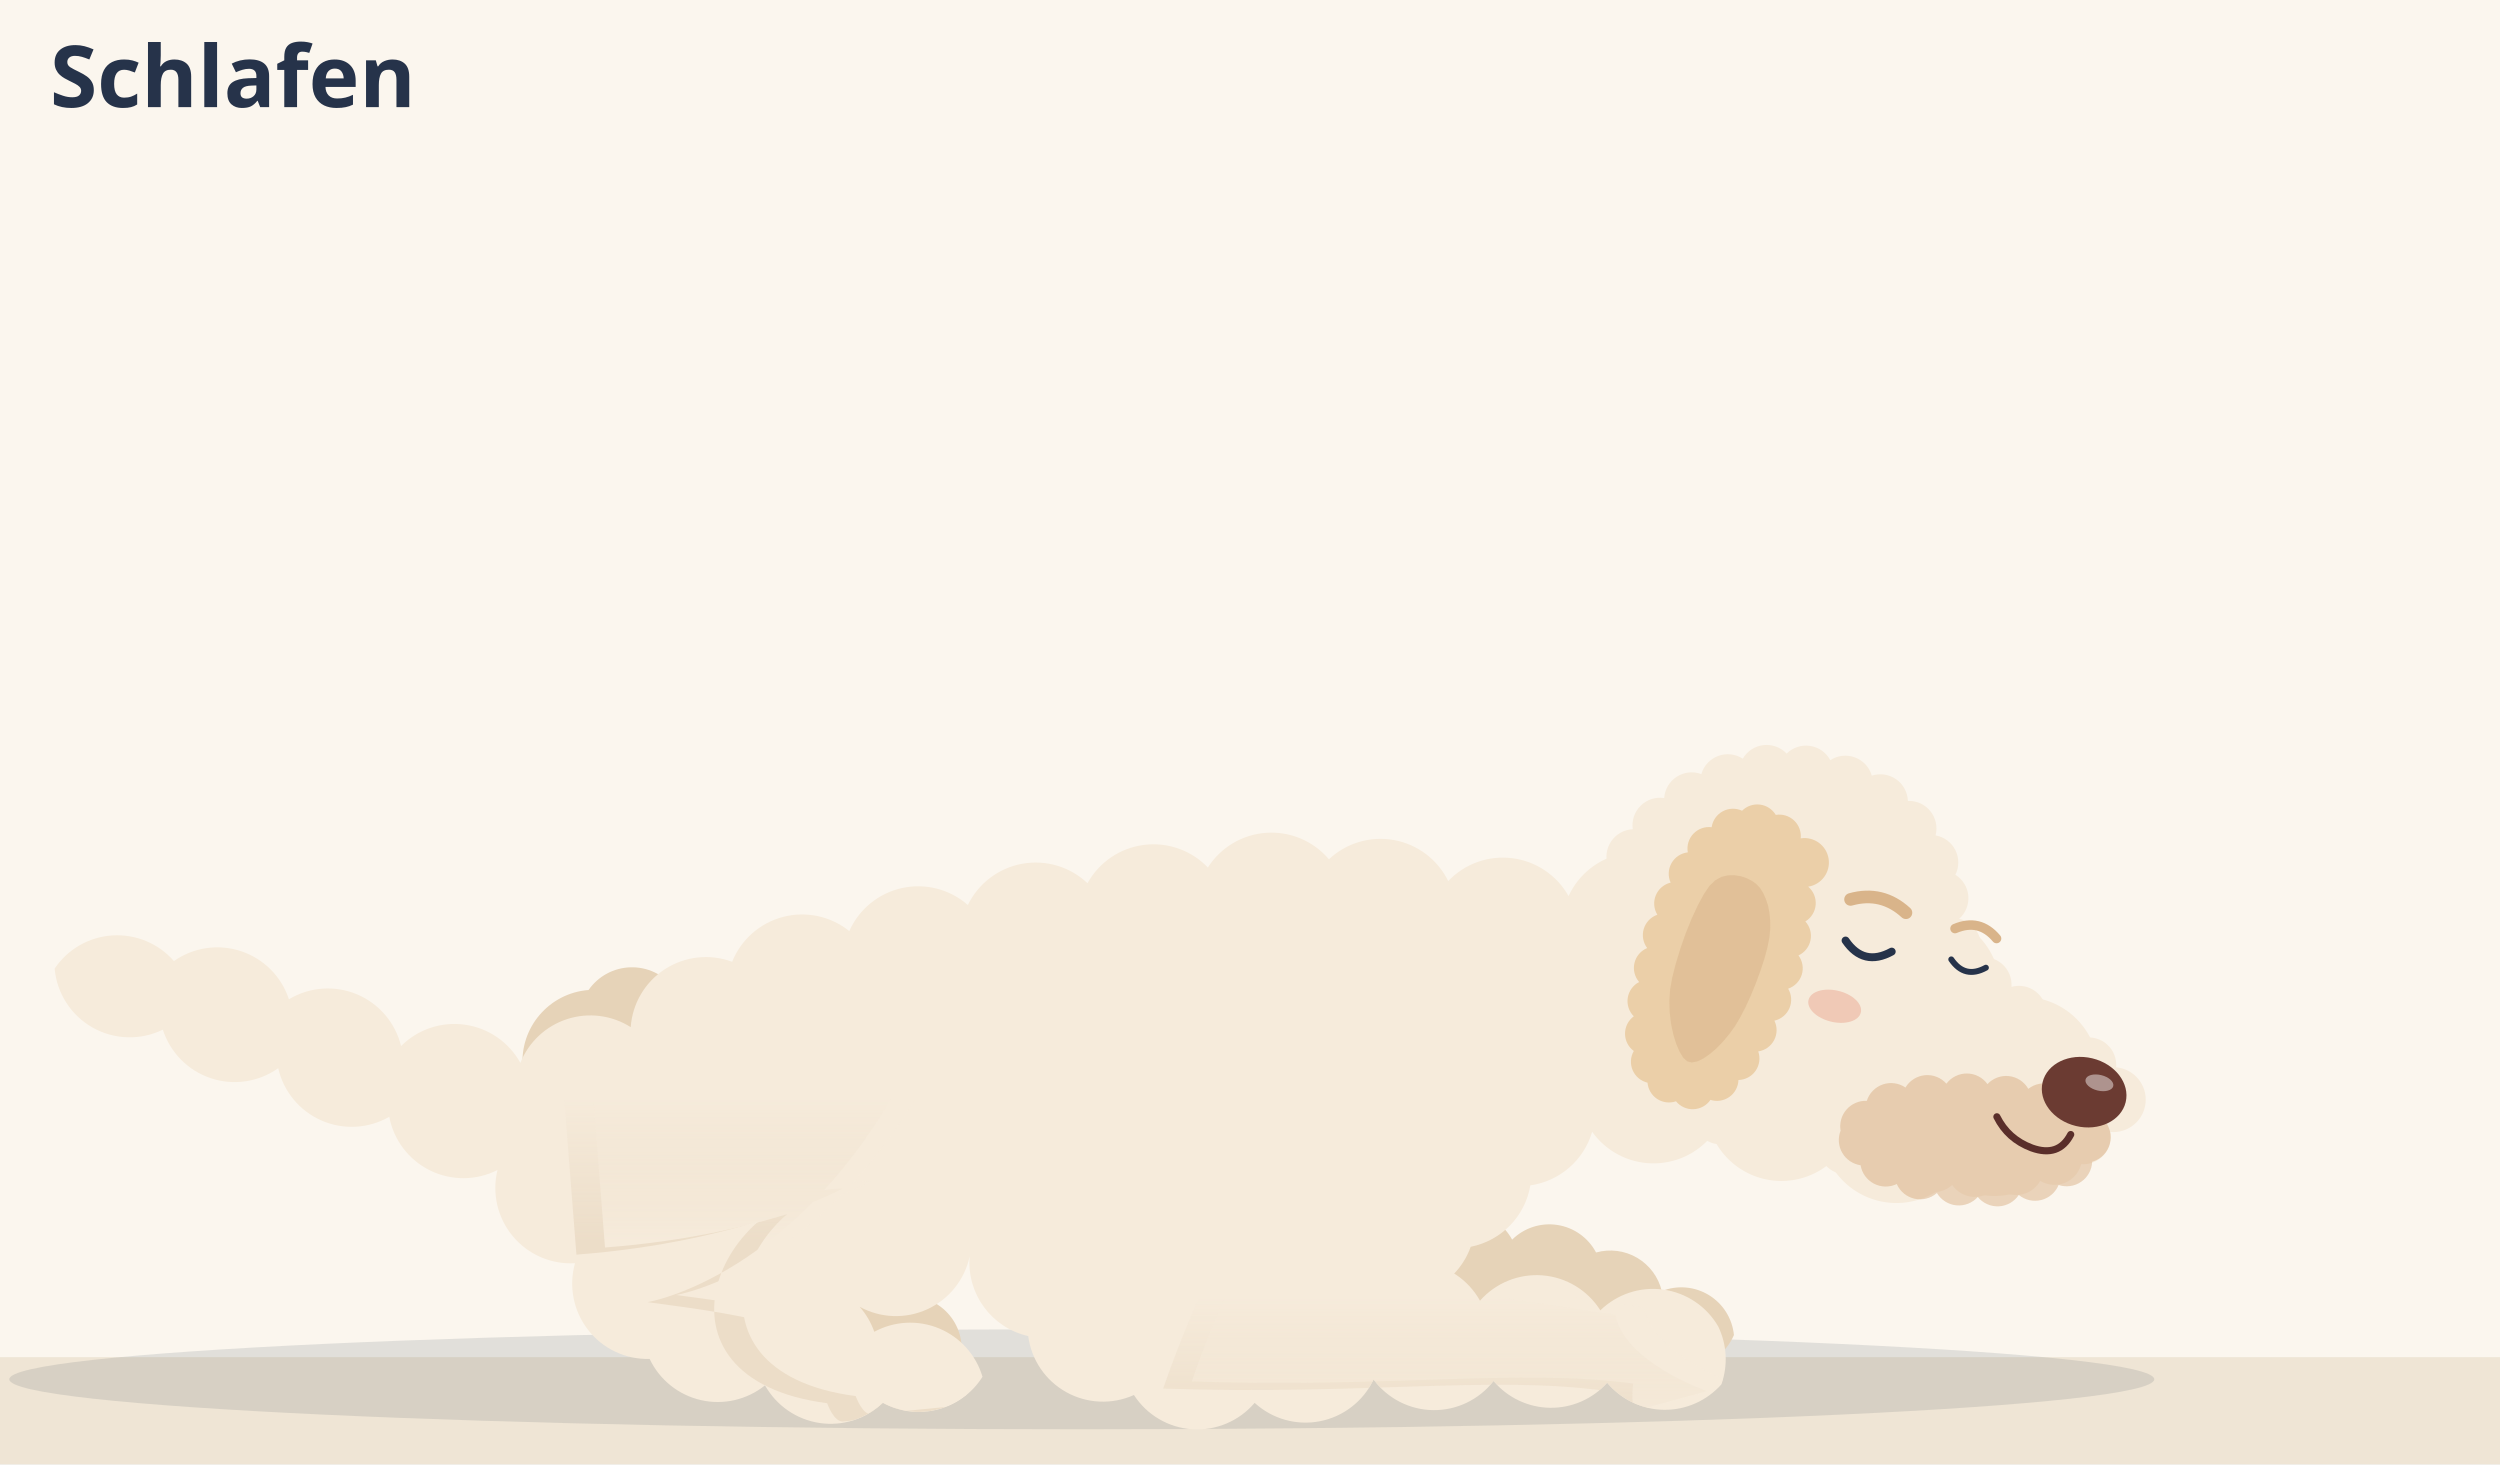
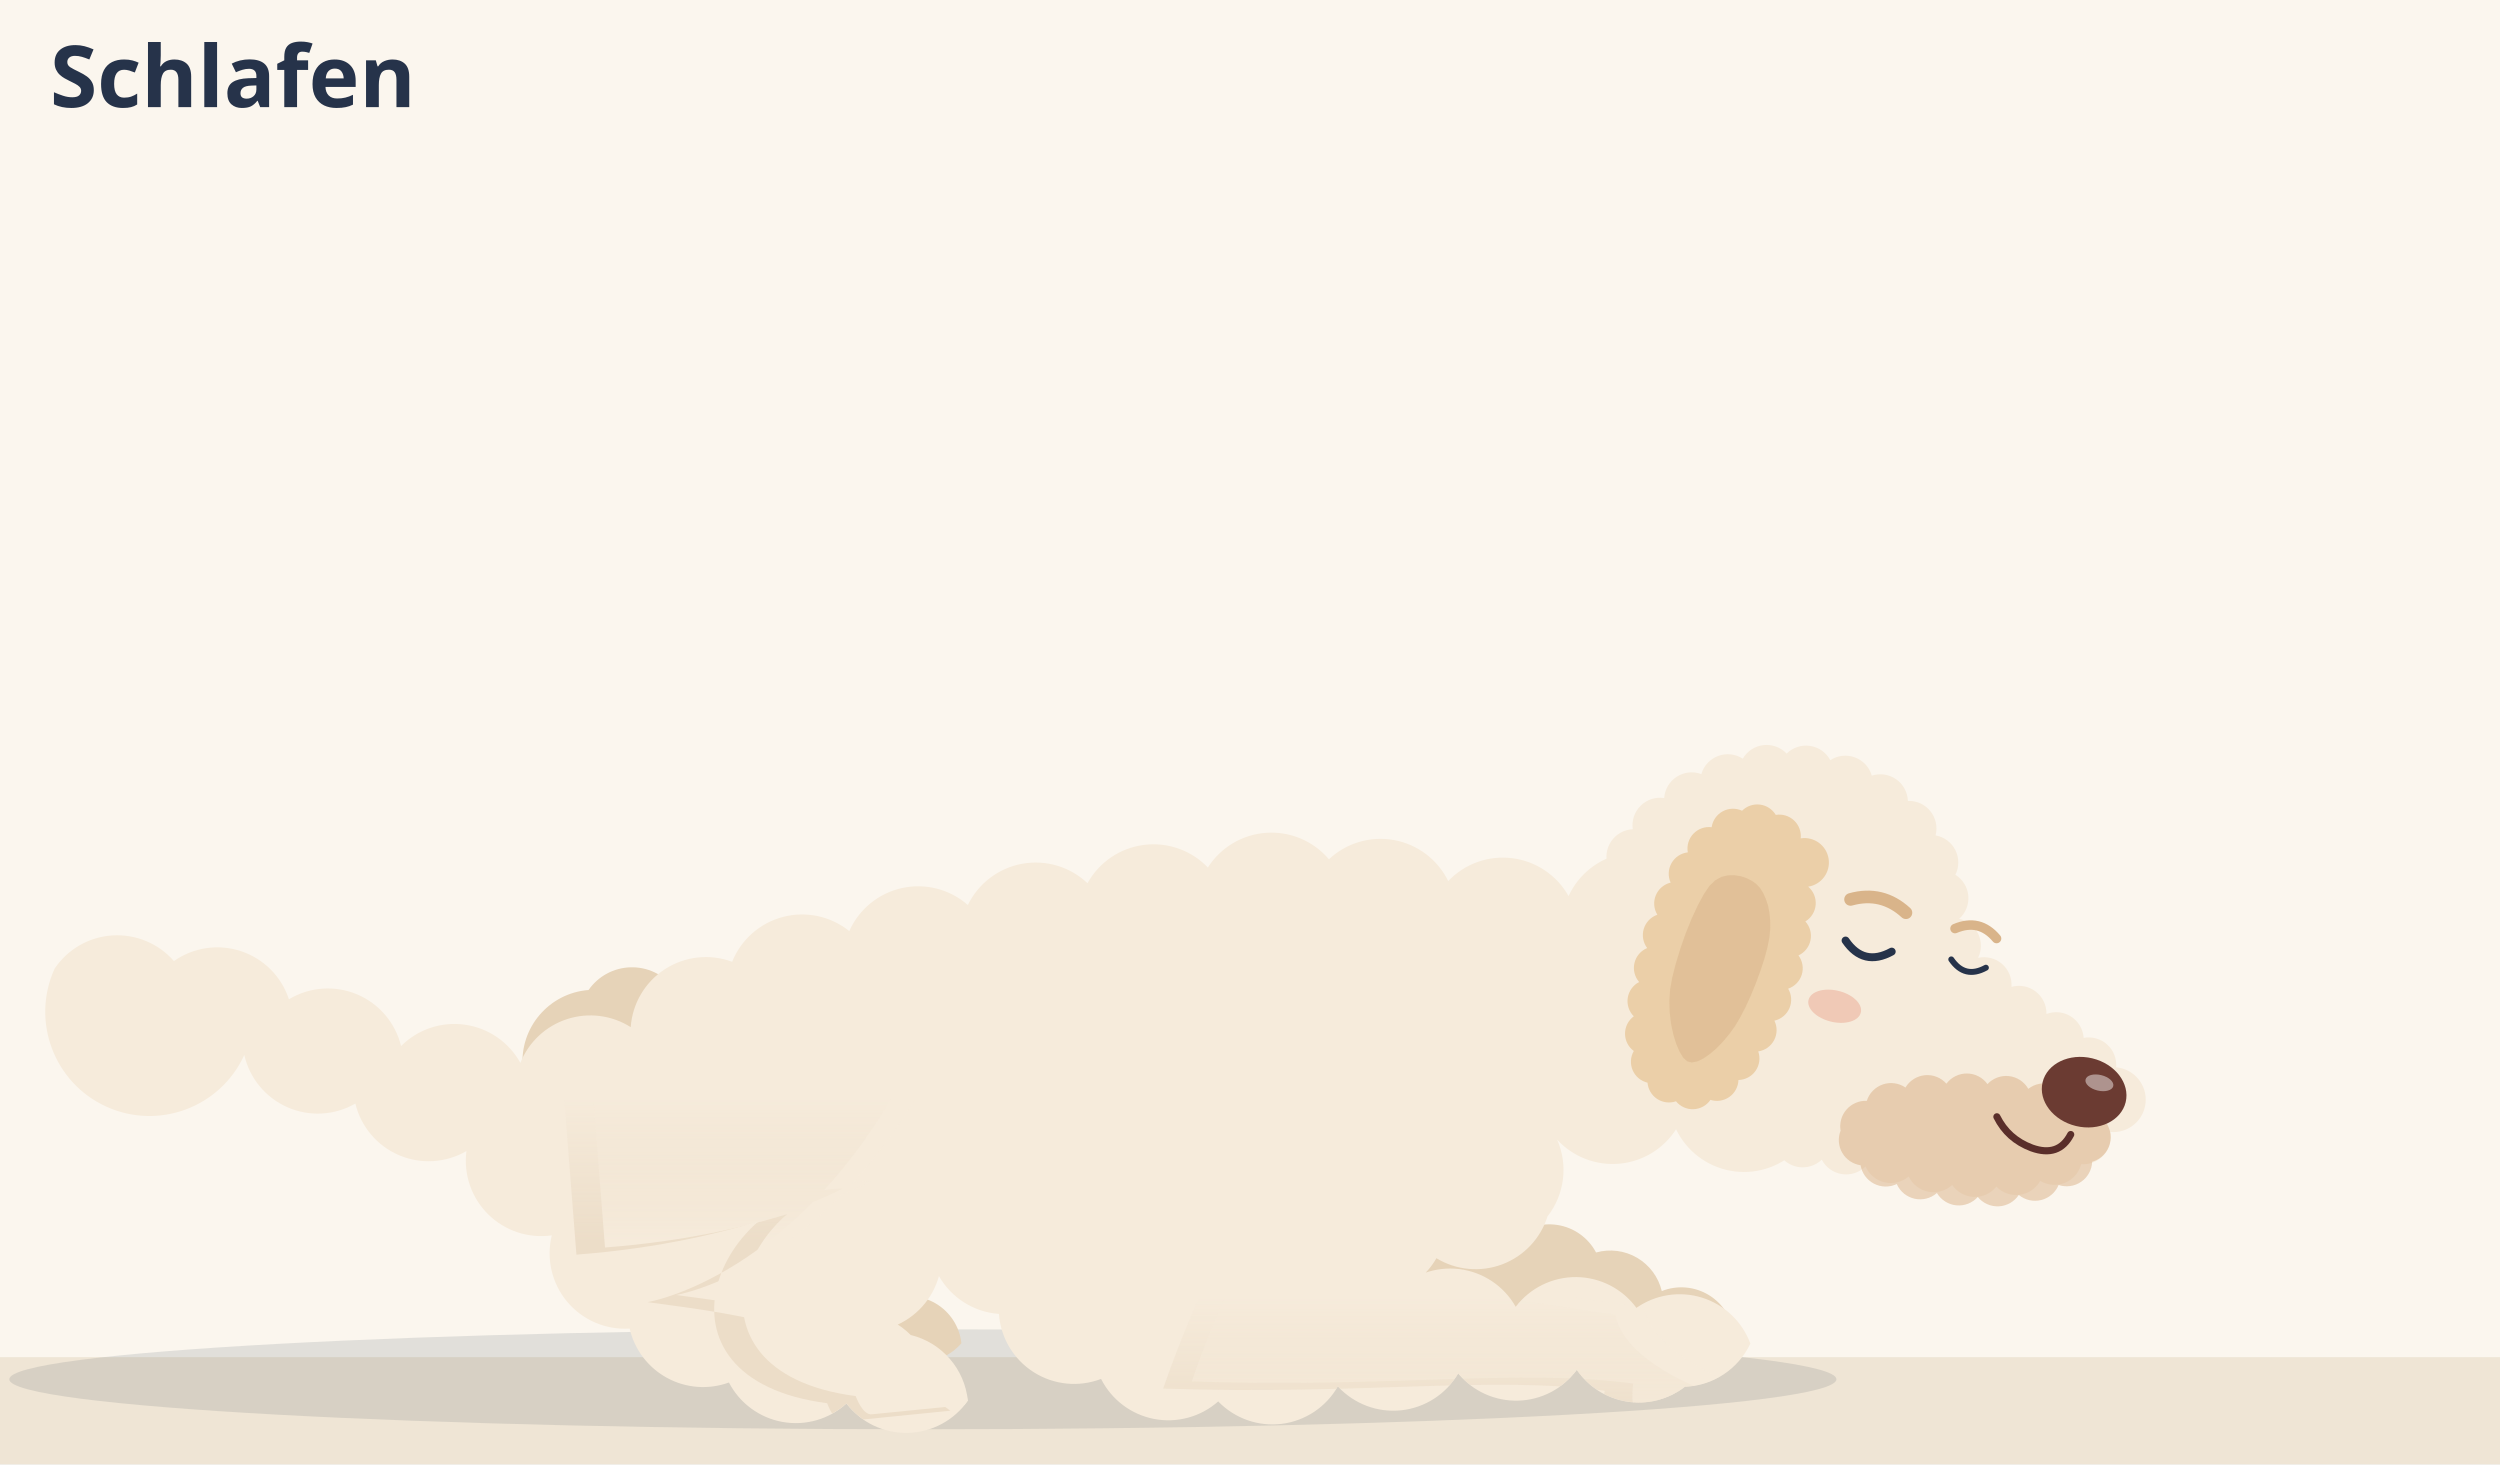
<svg xmlns="http://www.w3.org/2000/svg" viewBox="180 90 700 410">
  <rect x="180" y="90" width="700" height="410" fill="#FBF6EE" />
  <rect x="180" y="470" width="700" height="30" fill="#EFE5D5" />
  <defs>
    <clipPath id="schlafen-koerper">
-       <path d="M195.3 361.2A21.1 21.1 0 0 1 228.7 359.1A21.1 21.1 0 0 1 260.9 369.8A21.1 21.1 0 0 1 292.3 382.9A21.1 21.1 0 0 1 325.7 387.6A21.1 21.1 0 0 1 356.6 377.6A21.1 21.1 0 0 1 385 359.3A21.1 21.1 0 0 1 417.8 350.7A21.1 21.1 0 0 1 451 343.4A21.1 21.1 0 0 1 484.5 337.3A21.1 21.1 0 0 1 518.2 332.9A21.1 21.1 0 0 1 552.1 330.6A21.1 21.1 0 0 1 585.5 336.7A21.1 21.1 0 0 1 619.2 340.9A21.1 21.1 0 0 1 652.1 333.7A21.1 21.1 0 0 1 685.8 333A21.1 21.1 0 0 1 716.4 346A21.1 21.1 0 0 1 739.8 370.2A21.1 21.1 0 0 1 767.6 389.7A21.1 21.1 0 0 1 757.8 412.3A21.1 21.1 0 0 1 725.9 420.7A21.1 21.1 0 0 1 692.4 415.7A21.1 21.1 0 0 1 659.4 407.9A21.1 21.1 0 0 1 625.8 406.9A21.1 21.1 0 0 1 608.5 421.9A21.1 21.1 0 0 1 591.8 439.1A21.1 21.1 0 0 1 560.7 449.9A21.1 21.1 0 0 1 594.4 454.2A21.1 21.1 0 0 1 628.1 456.9A21.1 21.1 0 0 1 661.1 461.4A21.1 21.1 0 0 1 662 477.6A21.1 21.1 0 0 1 630 477.2A21.1 21.1 0 0 1 598.2 476.7A21.1 21.1 0 0 1 564.6 476.3A21.1 21.1 0 0 1 531.3 482.8A21.1 21.1 0 0 1 497.5 480.6A21.1 21.1 0 0 1 467.9 464.1A21.1 21.1 0 0 1 451.5 441.8A21.1 21.1 0 0 1 420.7 455.9A21.1 21.1 0 0 1 424.8 462.9A21.1 21.1 0 0 1 455.1 475.5A21.1 21.1 0 0 1 427.2 482.8A21.1 21.1 0 0 1 394.2 477.9A21.1 21.1 0 0 1 361.9 470.5A21.1 21.1 0 0 1 341 443.7A21.1 21.1 0 0 1 319.3 417.6A21.1 21.1 0 0 1 289 402.7A21.1 21.1 0 0 1 257.9 389.1A21.1 21.1 0 0 1 225.6 378.3A21.1 21.1 0 0 1 195.3 361.2Z" />
+       <path d="M195.3 361.2A21.1 21.1 0 0 1 228.7 359.1A21.1 21.1 0 0 1 260.9 369.8A21.1 21.1 0 0 1 292.3 382.9A21.1 21.1 0 0 1 325.7 387.6A21.1 21.1 0 0 1 356.6 377.6A21.1 21.1 0 0 1 385 359.3A21.1 21.1 0 0 1 417.8 350.7A21.1 21.1 0 0 1 451 343.4A21.1 21.1 0 0 1 484.5 337.3A21.1 21.1 0 0 1 518.2 332.9A21.1 21.1 0 0 1 552.1 330.6A21.1 21.1 0 0 1 585.5 336.7A21.1 21.1 0 0 1 619.2 340.9A21.1 21.1 0 0 1 652.1 333.7A21.1 21.1 0 0 1 673.9 346.9A21.1 21.1 0 0 1 679.2 380.5A21.1 21.1 0 0 1 682.8 412.4A21.1 21.1 0 0 1 649.3 406.2A21.1 21.1 0 0 1 616 409.1A21.1 21.1 0 0 1 613.3 430.6A21.1 21.1 0 0 1 582.2 442.3A21.1 21.1 0 0 1 570.7 451.8A21.1 21.1 0 0 1 604.4 455.9A21.1 21.1 0 0 1 638.2 456.2A21.1 21.1 0 0 1 670.1 466.2A21.1 21.1 0 0 1 651.8 478.3A21.1 21.1 0 0 1 621.5 473.6A21.1 21.1 0 0 1 588.3 474.6A21.1 21.1 0 0 1 554.6 478.2A21.1 21.1 0 0 1 521.1 482.4A21.1 21.1 0 0 1 488.3 476.1A21.1 21.1 0 0 1 459.7 457.9A21.1 21.1 0 0 1 442.9 447.3A21.1 21.1 0 0 1 411.2 459.5A21.1 21.1 0 0 1 435 463.8A21.1 21.1 0 0 1 451 482.2A21.1 21.1 0 0 1 417 483A21.1 21.1 0 0 1 384.1 477.1A21.1 21.1 0 0 1 356.3 462A21.1 21.1 0 0 1 334.5 435.9A21.1 21.1 0 0 1 310.6 412.3A21.1 21.1 0 0 1 279.5 399A21.1 21.1 0 0 1 248.4 385.4A21.1 21.1 0 0 1 195.3 361.2Z" />
    </clipPath>
  </defs>
  <g>
-     <ellipse cx="482.9" cy="476.2" rx="300.3" ry="14" fill="#26334A" fill-opacity="0.12" />
+     <ellipse cx="438.4" cy="476.2" rx="255.8" ry="14" fill="#26334A" fill-opacity="0.12" />
    <path d="M344.8 367.2A14.8 14.8 0 0 1 368.6 366.5A14.8 14.8 0 0 1 392.4 367.2A14.8 14.8 0 0 1 416.1 369.2A14.8 14.8 0 0 1 439.7 372.3A14.8 14.8 0 0 1 432.1 390.5A14.8 14.8 0 0 1 417.3 409.1A14.8 14.8 0 0 1 399.4 424.7A14.8 14.8 0 0 1 378.6 436.2A14.8 14.8 0 0 1 383.2 441.1A14.8 14.8 0 0 1 406.5 445.8A14.8 14.8 0 0 1 428.7 454.1A14.8 14.8 0 0 1 449.2 466.1A14.8 14.8 0 0 1 436.3 471.2A14.8 14.8 0 0 1 415.4 466.3A14.8 14.8 0 0 1 394.3 456.2A14.8 14.8 0 0 1 389 434.2A14.8 14.8 0 0 1 402.5 415.1A14.8 14.8 0 0 1 423.4 407.6A14.8 14.8 0 0 1 401.2 416.2A14.8 14.8 0 0 1 378.1 421.9A14.8 14.8 0 0 1 354.6 425.2A14.8 14.8 0 0 1 347.9 407.2A14.8 14.8 0 0 1 344.8 367.2Z" fill="#E6D3B8" />
    <path d="M589.9 416.6A14.8 14.8 0 0 1 568.4 426.6A14.8 14.8 0 0 1 544.9 430.1A14.8 14.8 0 0 1 521.2 429.1A14.8 14.8 0 0 1 532.5 429A14.8 14.8 0 0 1 556.2 431A14.8 14.8 0 0 1 579.9 433.7A14.8 14.8 0 0 1 603.4 437.1A14.8 14.8 0 0 1 626.9 440.7A14.8 14.8 0 0 1 645.3 451.5A14.8 14.8 0 0 1 665.5 463.8A14.8 14.8 0 0 1 643.4 470.2A14.8 14.8 0 0 1 626.6 462.9A14.8 14.8 0 0 1 602.8 462.3A14.8 14.8 0 0 1 579 462.9A14.8 14.8 0 0 1 555.2 463.5A14.8 14.8 0 0 1 531.4 463.7A14.8 14.8 0 0 1 515.8 457.6A14.8 14.8 0 0 1 524.9 435.6A14.8 14.8 0 0 1 535.5 414.3A14.8 14.8 0 0 1 548.7 394.5A14.8 14.8 0 0 1 564.8 385.2A14.8 14.8 0 0 1 589.9 416.6Z" fill="#E6D3B8" />
-     <path d="M195.3 361.2A21.1 21.1 0 0 1 228.7 359.1A21.1 21.1 0 0 1 260.9 369.8A21.1 21.1 0 0 1 292.3 382.9A21.1 21.1 0 0 1 325.7 387.6A21.1 21.1 0 0 1 356.6 377.6A21.1 21.1 0 0 1 385 359.3A21.1 21.1 0 0 1 417.8 350.7A21.1 21.1 0 0 1 451 343.4A21.1 21.1 0 0 1 484.5 337.3A21.1 21.1 0 0 1 518.2 332.9A21.1 21.1 0 0 1 552.1 330.6A21.1 21.1 0 0 1 585.5 336.7A21.1 21.1 0 0 1 619.2 340.9A21.1 21.1 0 0 1 652.1 333.7A21.1 21.1 0 0 1 685.8 333A21.1 21.1 0 0 1 716.4 346A21.1 21.1 0 0 1 739.8 370.2A21.1 21.1 0 0 1 767.6 389.7A21.1 21.1 0 0 1 757.8 412.3A21.1 21.1 0 0 1 725.9 420.7A21.1 21.1 0 0 1 692.4 415.7A21.1 21.1 0 0 1 659.4 407.9A21.1 21.1 0 0 1 625.8 406.9A21.1 21.1 0 0 1 608.5 421.9A21.1 21.1 0 0 1 591.8 439.1A21.1 21.1 0 0 1 560.7 449.9A21.1 21.1 0 0 1 594.4 454.2A21.1 21.1 0 0 1 628.1 456.9A21.1 21.1 0 0 1 661.1 461.4A21.1 21.1 0 0 1 662 477.6A21.1 21.1 0 0 1 630 477.2A21.1 21.1 0 0 1 598.2 476.7A21.1 21.1 0 0 1 564.6 476.3A21.1 21.1 0 0 1 531.3 482.8A21.1 21.1 0 0 1 497.5 480.6A21.1 21.1 0 0 1 467.9 464.1A21.1 21.1 0 0 1 451.5 441.8A21.1 21.1 0 0 1 420.7 455.9A21.1 21.1 0 0 1 424.8 462.9A21.1 21.1 0 0 1 455.1 475.5A21.1 21.1 0 0 1 427.2 482.8A21.1 21.1 0 0 1 394.2 477.9A21.1 21.1 0 0 1 361.9 470.5A21.1 21.1 0 0 1 341 443.7A21.1 21.1 0 0 1 319.3 417.6A21.1 21.1 0 0 1 289 402.7A21.1 21.1 0 0 1 257.9 389.1A21.1 21.1 0 0 1 225.6 378.3A21.1 21.1 0 0 1 195.3 361.2Z" fill="#F6EBDB" />
+     <path d="M195.3 361.2A21.1 21.1 0 0 1 228.7 359.1A21.1 21.1 0 0 1 260.9 369.8A21.1 21.1 0 0 1 292.3 382.9A21.1 21.1 0 0 1 325.7 387.6A21.1 21.1 0 0 1 356.6 377.6A21.1 21.1 0 0 1 385 359.3A21.1 21.1 0 0 1 417.8 350.7A21.1 21.1 0 0 1 451 343.4A21.1 21.1 0 0 1 484.5 337.3A21.1 21.1 0 0 1 518.2 332.9A21.1 21.1 0 0 1 552.1 330.6A21.1 21.1 0 0 1 585.5 336.7A21.1 21.1 0 0 1 619.2 340.9A21.1 21.1 0 0 1 652.1 333.7A21.1 21.1 0 0 1 673.9 346.9A21.1 21.1 0 0 1 679.2 380.5A21.1 21.1 0 0 1 682.8 412.4A21.1 21.1 0 0 1 649.3 406.2A21.1 21.1 0 0 1 616 409.1A21.1 21.1 0 0 1 613.3 430.6A21.1 21.1 0 0 1 582.2 442.3A21.1 21.1 0 0 1 570.7 451.8A21.1 21.1 0 0 1 604.4 455.9A21.1 21.1 0 0 1 638.2 456.2A21.1 21.1 0 0 1 670.1 466.2A21.1 21.1 0 0 1 651.8 478.3A21.1 21.1 0 0 1 621.5 473.6A21.1 21.1 0 0 1 588.3 474.6A21.1 21.1 0 0 1 554.6 478.2A21.1 21.1 0 0 1 521.1 482.4A21.1 21.1 0 0 1 488.3 476.1A21.1 21.1 0 0 1 459.7 457.9A21.1 21.1 0 0 1 442.9 447.3A21.1 21.1 0 0 1 411.2 459.5A21.1 21.1 0 0 1 435 463.8A21.1 21.1 0 0 1 451 482.2A21.1 21.1 0 0 1 417 483A21.1 21.1 0 0 1 384.1 477.1A21.1 21.1 0 0 1 356.3 462A21.1 21.1 0 0 1 334.5 435.9A21.1 21.1 0 0 1 310.6 412.3A21.1 21.1 0 0 1 279.5 399A21.1 21.1 0 0 1 248.4 385.4A21.1 21.1 0 0 1 195.3 361.2Z" fill="#F6EBDB" />
    <linearGradient id="schlafen-nah-hind-schatten-v" gradientUnits="userSpaceOnUse" x1="0" y1="397.5" x2="0" y2="437.5">
      <stop offset="0" stop-color="#fff" stop-opacity="0" />
      <stop offset="1" stop-color="#fff" />
    </linearGradient>
    <mask id="schlafen-nah-hind-schatten">
      <rect x="-2000" y="397.5" width="6000" height="3000" fill="url(#schlafen-nah-hind-schatten-v)" />
    </mask>
    <g clip-path="url(#schlafen-koerper)">
      <g mask="url(#schlafen-nah-hind-schatten)">
        <path d="M336.8 382.7C384.2 379.2 434.7 388.3 434.7 388.3C404.2 447.6 361.3 454.6 361.3 454.6C390.6 458.5 414.6 461.6 446.1 485L416.2 488C413.5 488.4 411.6 482.9 411.6 482.9C358.4 476 381 423.3 415.9 422.8C415.9 422.8 388.8 437.7 341.4 441.3Z" fill="#ECDDC8" />
      </g>
    </g>
    <linearGradient id="schlafen-nah-hind-v" gradientUnits="userSpaceOnUse" x1="0" y1="397.5" x2="0" y2="437.5">
      <stop offset="0" stop-color="#fff" stop-opacity="0" />
      <stop offset="1" stop-color="#fff" />
    </linearGradient>
    <mask id="schlafen-nah-hind">
      <rect x="-2000" y="397.5" width="6000" height="3000" fill="url(#schlafen-nah-hind-v)" />
    </mask>
    <g clip-path="url(#schlafen-koerper)">
      <g mask="url(#schlafen-nah-hind)">
        <path d="M344.8 380.7C392.2 377.2 442.7 386.3 442.7 386.3C412.2 445.6 369.3 452.6 369.3 452.6C398.6 456.5 422.6 459.6 454.1 483L424.2 486C421.5 486.4 419.6 480.9 419.6 480.9C366.4 474 389 421.3 423.9 420.8C423.9 420.8 396.8 435.7 349.4 439.3Z" fill="#F6EBDB" />
      </g>
    </g>
    <linearGradient id="schlafen-nah-front-schatten-v" gradientUnits="userSpaceOnUse" x1="0" y1="453.2" x2="0" y2="493.2">
      <stop offset="0" stop-color="#fff" stop-opacity="0" />
      <stop offset="1" stop-color="#fff" />
    </linearGradient>
    <mask id="schlafen-nah-front-schatten">
      <rect x="-2000" y="453.2" width="6000" height="3000" fill="url(#schlafen-nah-front-schatten-v)" />
    </mask>
    <g clip-path="url(#schlafen-koerper)">
      <g mask="url(#schlafen-nah-front-schatten)">
        <path d="M581.9 432.1C554.3 453.2 507 443.6 507 443.6C557.9 445.4 600.5 453.7 632.3 458.1C634.8 471.5 657.9 479.5 657.9 479.5L631.1 486.9C628.1 487.7 629.3 479.4 629.3 479.4C597.4 475.1 561.3 480.7 505.7 478.8C505.7 478.8 525.9 417.7 553.5 396.6Z" fill="#ECDDC8" />
      </g>
    </g>
    <linearGradient id="schlafen-nah-front-v" gradientUnits="userSpaceOnUse" x1="0" y1="453.2" x2="0" y2="493.2">
      <stop offset="0" stop-color="#fff" stop-opacity="0" />
      <stop offset="1" stop-color="#fff" />
    </linearGradient>
    <mask id="schlafen-nah-front">
      <rect x="-2000" y="453.2" width="6000" height="3000" fill="url(#schlafen-nah-front-v)" />
    </mask>
    <g clip-path="url(#schlafen-koerper)">
      <g mask="url(#schlafen-nah-front)">
        <path d="M589.9 430.1C562.3 451.2 515 441.6 515 441.6C565.9 443.4 608.5 451.7 640.3 456.1C642.8 469.5 665.9 477.5 665.9 477.5L639.1 484.9C636.1 485.7 637.3 477.4 637.3 477.4C605.4 473.1 569.3 478.7 513.7 476.8C513.7 476.8 533.9 415.7 561.5 394.6Z" fill="#F6EBDB" />
      </g>
    </g>
    <g transform="translate(763.8 398.6) rotate(13.5) scale(-0.443 0.443)">
      <g class="l-kopf l-k-schlafen">
        <path d="M-14 -26A17.4 17.4 0 0 1 10.3 -39.3A17.4 17.4 0 0 1 36.7 -48.5A17.4 17.4 0 0 1 62.2 -60A17.4 17.4 0 0 1 87 -72.9A17.4 17.4 0 0 1 104.4 -94.1A17.4 17.4 0 0 1 113.2 -120.6A17.4 17.4 0 0 1 131.2 -141.9A17.4 17.4 0 0 1 153.3 -159A17.4 17.4 0 0 1 179.2 -169.2A17.4 17.4 0 0 1 207 -172.6A17.4 17.4 0 0 1 234.8 -170.2A17.4 17.4 0 0 1 261 -160.6A17.4 17.4 0 0 1 284.2 -145A17.4 17.4 0 0 1 303.5 -124.8A17.4 17.4 0 0 1 318.2 -101A17.4 17.4 0 0 1 328 -74.8A17.4 17.4 0 0 1 331.6 -47.1A17.4 17.4 0 0 1 329.9 -19.2A17.4 17.4 0 0 1 322.8 7.8A17.4 17.4 0 0 1 309.4 32.3A17.4 17.4 0 0 1 288.7 50.9A17.4 17.4 0 0 1 263.8 63.8A17.4 17.4 0 0 1 236.9 71.4A17.4 17.4 0 0 1 209.2 74.8A17.4 17.4 0 0 1 181.2 76.1A17.4 17.4 0 0 1 153.3 74.2A17.4 17.4 0 0 1 125.4 71.9A17.4 17.4 0 0 1 97.4 71.7A17.4 17.4 0 0 1 69.4 70.5A17.4 17.4 0 0 1 42 65A17.4 17.4 0 0 1 15.9 55A17.4 17.4 0 0 1 -6.8 38.7A17.4 17.4 0 0 1 -20 14.6A17.4 17.4 0 0 1 -14 -26Z" fill="#F6EBDB" />
        <path d="M-14 8A16.1 16.1 0 0 1 10.8 1.1A16.1 16.1 0 0 1 36.8 0.2A16.1 16.1 0 0 1 62.6 3.3A16.1 16.1 0 0 1 87.9 9.1A16.1 16.1 0 0 1 112.5 17.5A16.1 16.1 0 0 1 134.3 31.4A16.1 16.1 0 0 1 146 53.6A16.1 16.1 0 0 1 128.6 71.9A16.1 16.1 0 0 1 103.6 78.1A16.1 16.1 0 0 1 77.6 77.7A16.1 16.1 0 0 1 51.9 74.1A16.1 16.1 0 0 1 27 66.8A16.1 16.1 0 0 1 4 54.8A16.1 16.1 0 0 1 -13.2 35.6A16.1 16.1 0 0 1 -14 8Z" fill="#D2A374" fill-opacity=".42" />
        <ellipse cx="168" cy="-22" rx="17" ry="10" fill="#E07A5F" fill-opacity=".3" />
        <g class="l-augen l-a-schlafen">
          <path d="M80.75 -68q11.25 10.2 22.5 0" stroke="#26334A" stroke-width="3.75" stroke-linecap="round" fill="none" />
          <path d="M141 -64q15 13.6 30 0" stroke="#26334A" stroke-width="5" stroke-linecap="round" fill="none" />
        </g>
        <g class="l-brauen l-b-schlafen">
          <path d="M78.5 -87.5Q92 -97.5 105.5 -87.5" stroke="#D9B48A" stroke-width="6" stroke-linecap="round" fill="none" />
          <path d="M138 -90Q156 -100 174 -90" stroke="#D9B48A" stroke-width="8" stroke-linecap="round" fill="none" />
        </g>
        <path d="M4 22q4 16 22 14q16 -2 26 -14" stroke="#5A2E2A" stroke-width="4.5" stroke-linecap="round" fill="none" />
        <g class="l-nase l-n-schlafen">
          <ellipse cx="2" cy="-6" rx="27" ry="22" fill="#6B3B32" />
          <ellipse cx="-6" cy="-14" rx="9" ry="5" fill="#FFFFFF" fill-opacity=".45" />
        </g>
        <g class="l-ohr l-o-schlafen">
          <g transform="translate(240 -116) rotate(-4)">
            <path d="M-26 -6A13.6 13.6 0 0 1 -6.5 -15.4A13.6 13.6 0 0 1 14.6 -11.5A13.6 13.6 0 0 1 29.8 4.2A13.6 13.6 0 0 1 39.4 23.9A13.6 13.6 0 0 1 44 45.4A13.6 13.6 0 0 1 45.9 67.3A13.6 13.6 0 0 1 45.7 89.3A13.6 13.6 0 0 1 44.1 111.3A13.6 13.6 0 0 1 40.8 133A13.6 13.6 0 0 1 34.2 153.9A13.6 13.6 0 0 1 19.9 170.4A13.6 13.6 0 0 1 -0.8 176.2A13.6 13.6 0 0 1 -21.3 168.8A13.6 13.6 0 0 1 -34.4 151.5A13.6 13.6 0 0 1 -40.9 130.5A13.6 13.6 0 0 1 -44.8 108.9A13.6 13.6 0 0 1 -47 87A13.6 13.6 0 0 1 -46.9 65A13.6 13.6 0 0 1 -44.6 43.2A13.6 13.6 0 0 1 -39.7 21.7A13.6 13.6 0 0 1 -26 -6Z" fill="#EBCFA8" />
            <path d="M-8 30L-4.8 28.9L-1.1 28.3L2.8 28.2L6.9 28.8L10.8 30.1L14.5 32.3L17.6 35.6L20 40L21.8 46.1L23.3 54L24.5 63.2L25.3 73.1L25.6 83.3L25.5 93.2L25 102.3L24 110L22.3 116.9L19.9 123.8L17 130.3L13.6 136.3L10.1 141.4L6.5 145.6L3.1 148.6L0 150L-3 149.8L-6.1 148.1L-9.2 145.2L-12.2 141.3L-15.2 136.5L-17.8 131.3L-20.1 125.7L-22 120L-23.5 113.7L-24.8 106.4L-25.8 98.4L-26.5 90L-26.9 81.6L-27 73.6L-26.7 66.3L-26 60L-24.9 54.5L-23.3 49.5L-21.3 44.8L-19 40.6L-16.4 37L-13.7 34L-10.9 31.6Z" fill="#D9B48A" fill-opacity=".55" />
          </g>
        </g>
      </g>
    </g>
  </g>
  <text x="194" y="120" font-family="sans-serif" font-size="24" font-weight="700" fill="#26334a">Schlafen</text>
</svg>
